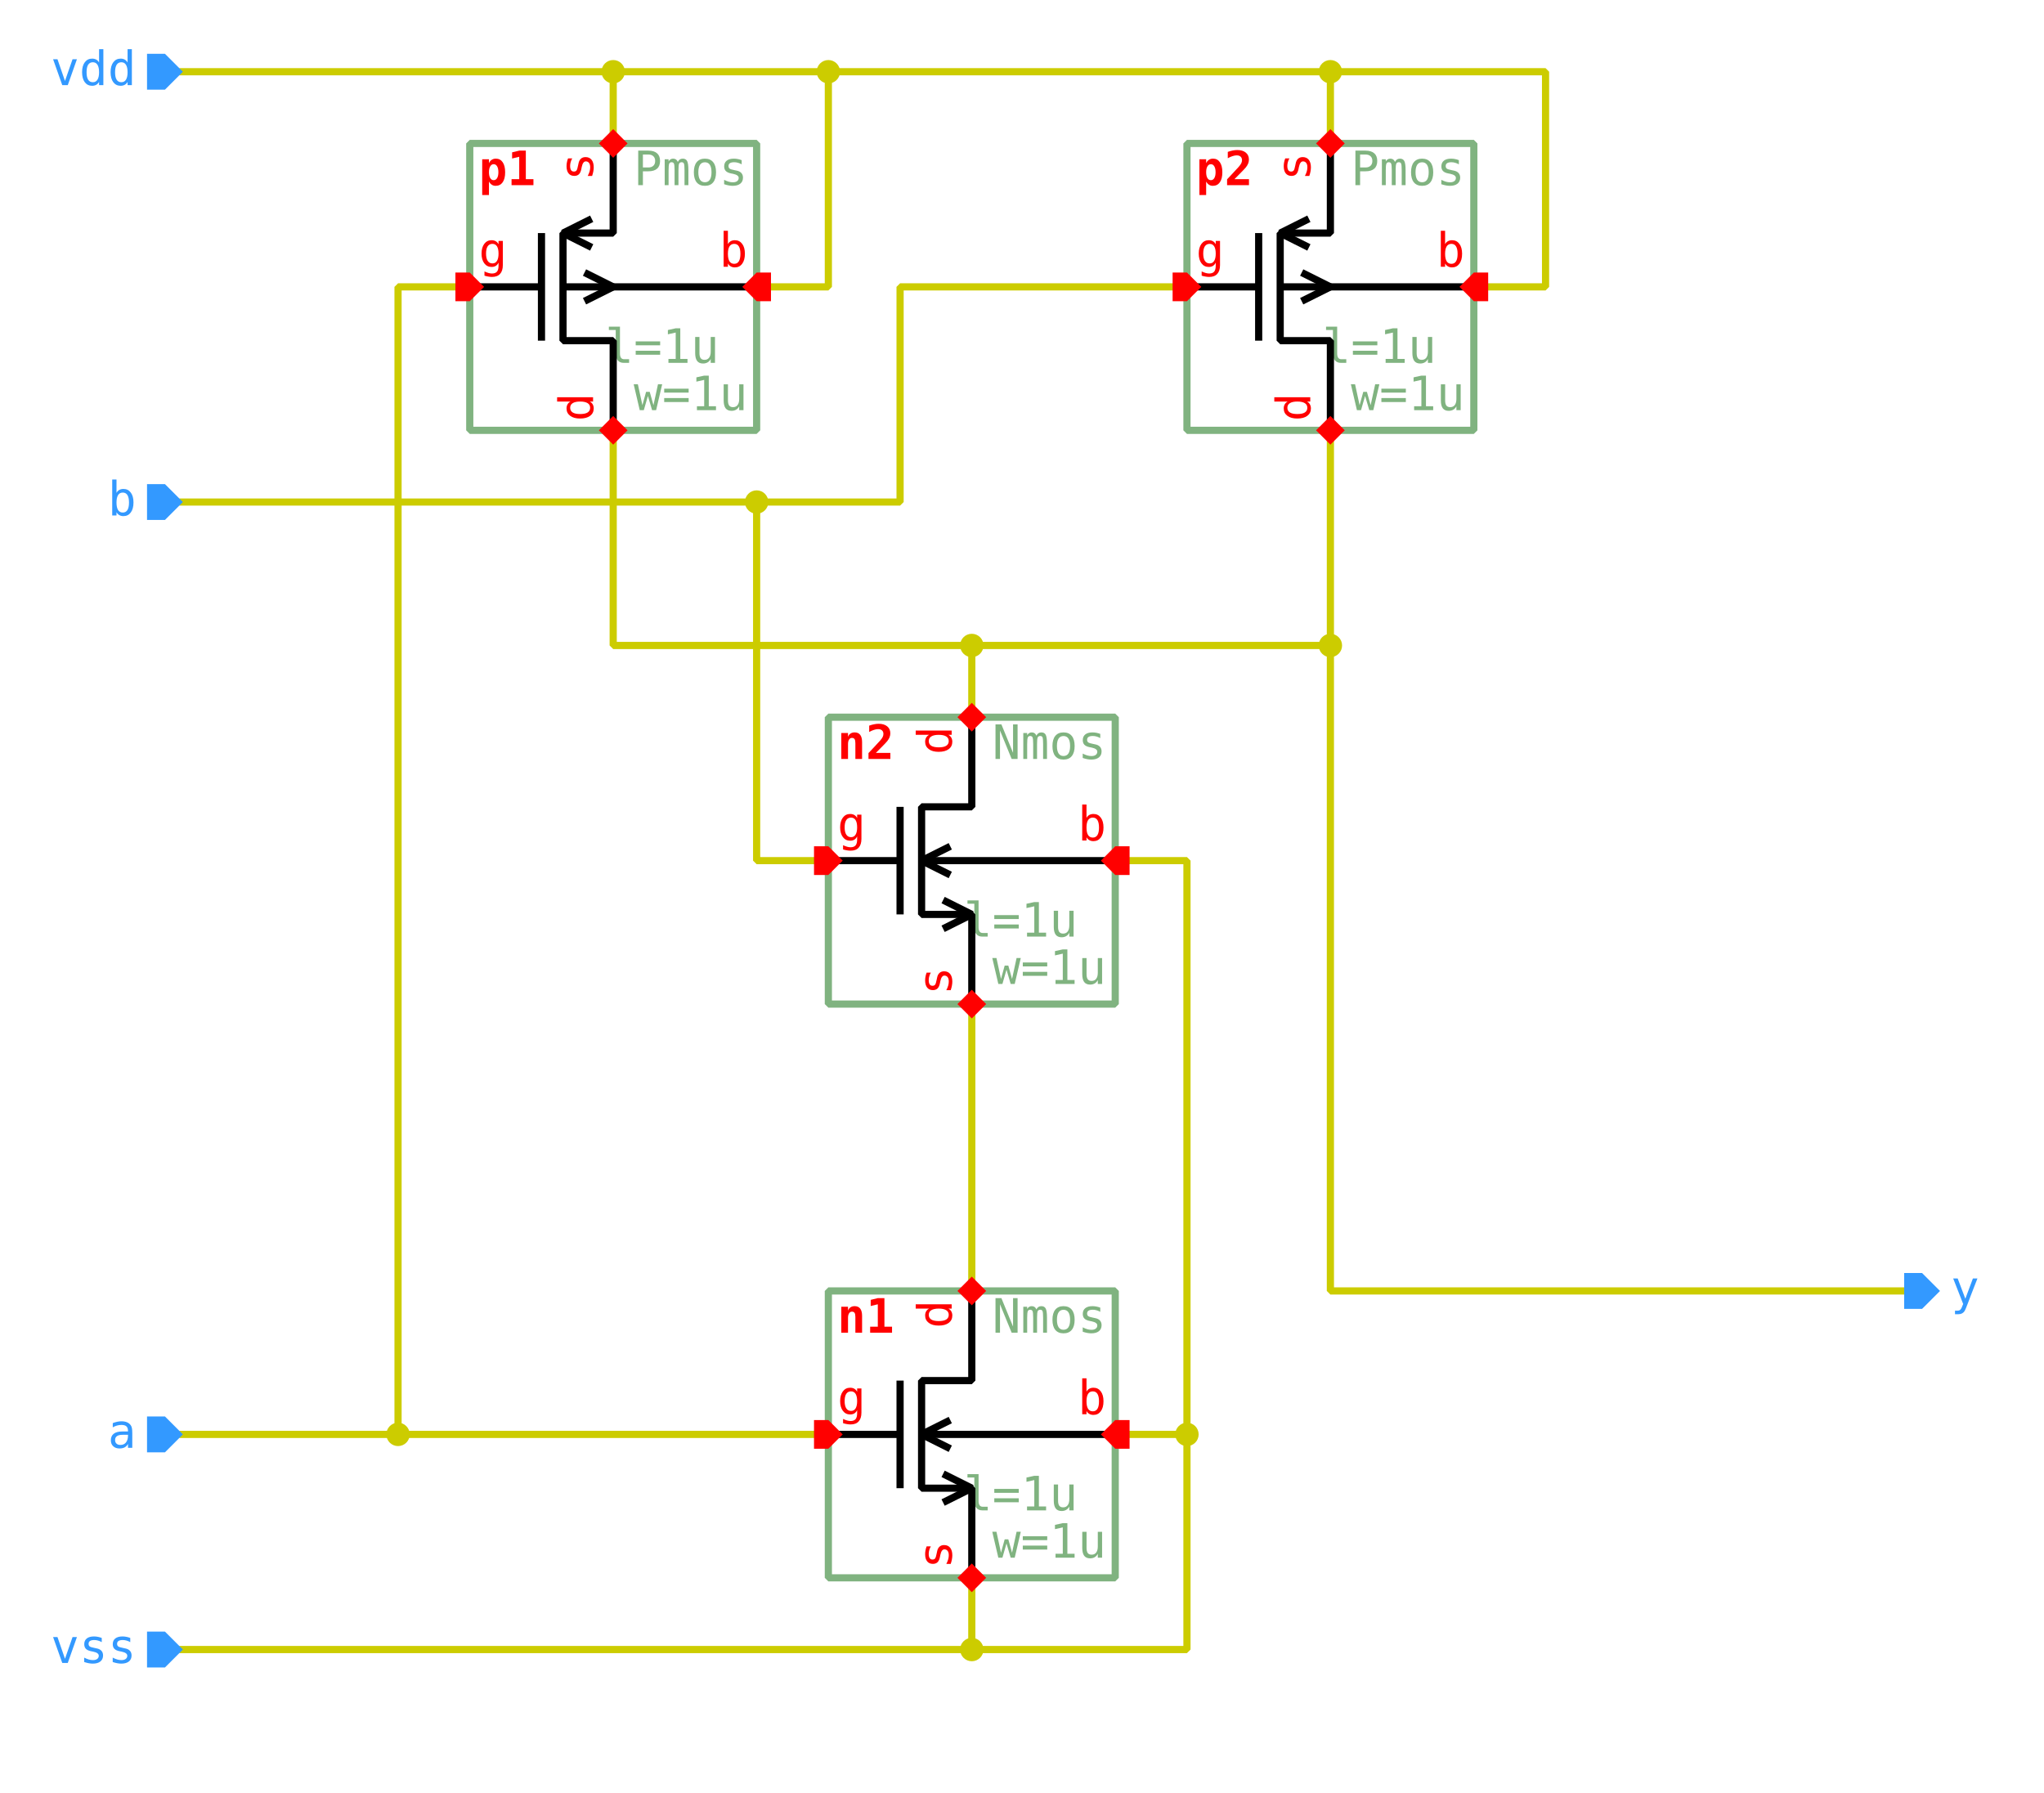
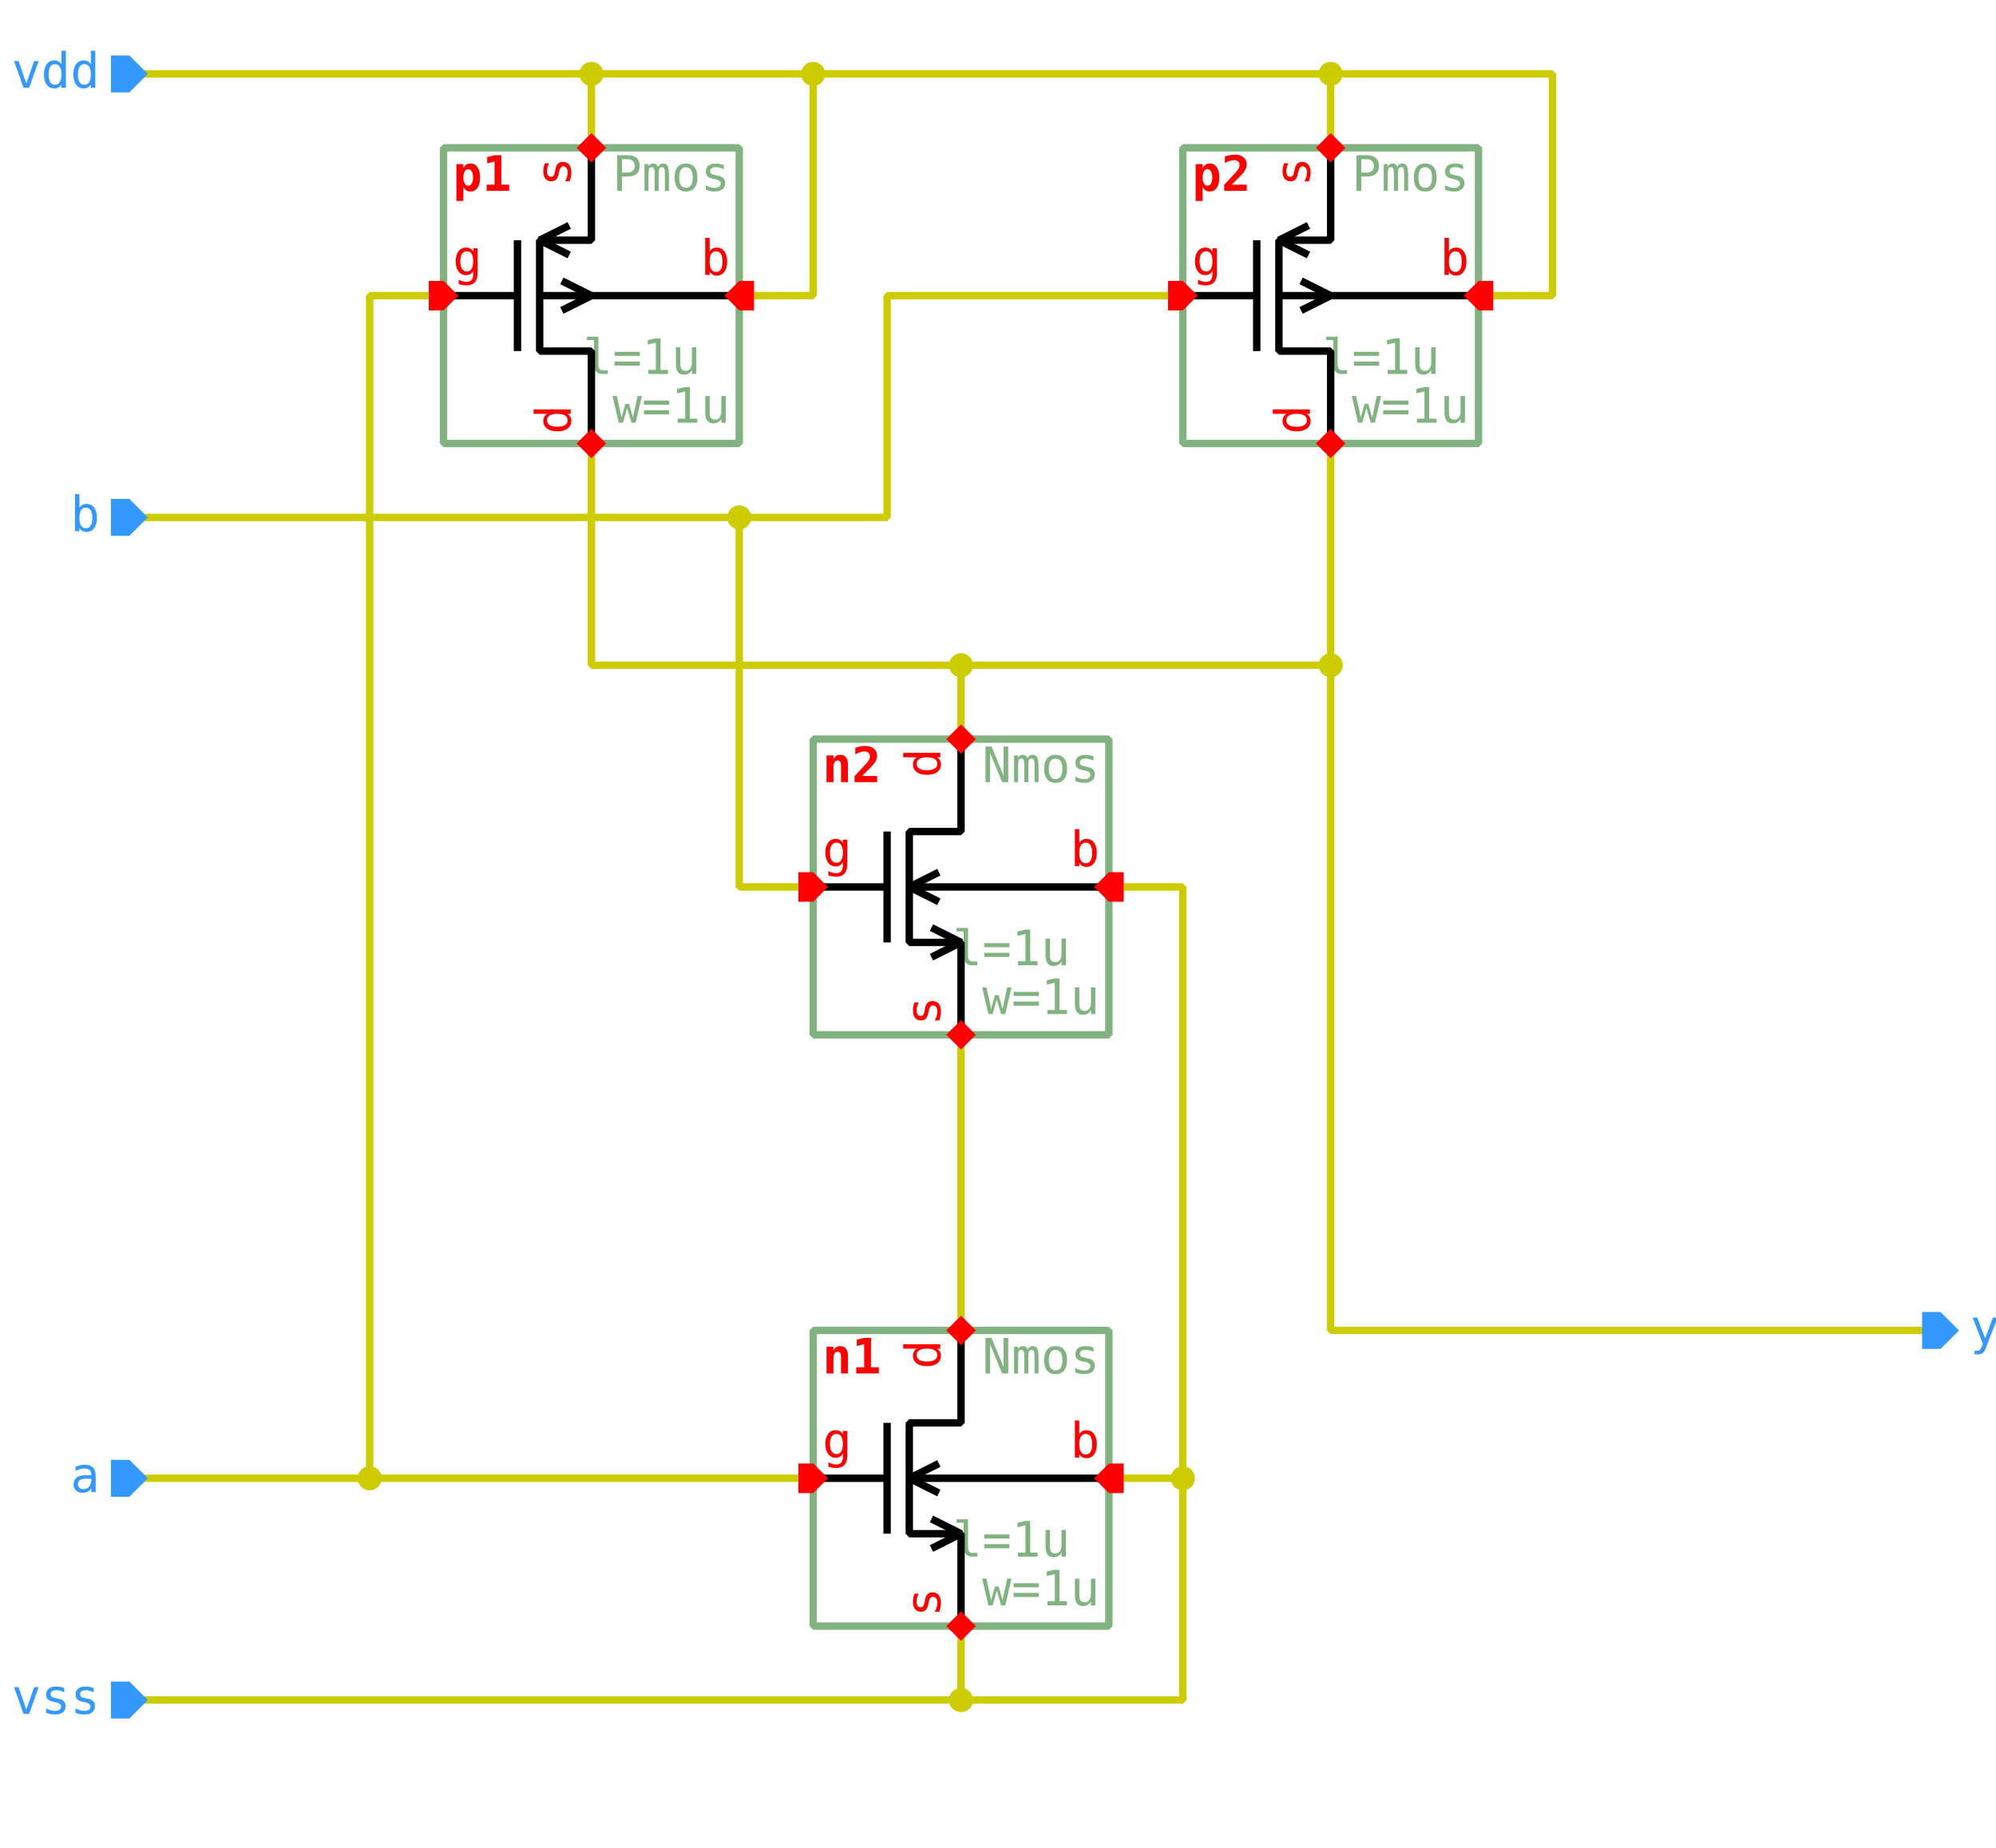
- <svg xmlns="http://www.w3.org/2000/svg" width="997.5px" height="875.0px" viewBox="-1.55 -1.0 28.5 25.0">
+ <svg xmlns="http://www.w3.org/2000/svg" width="945.0px" height="875.0px" viewBox="-1.0 -1.0 27.0 25.0">
  <style type="text/css">svg { stroke-linecap: butt; stroke-linejoin: bevel; } text { font-size: 11pt; font-family: "Inconsolata", monospace; font-stretch: 75%; } .instanceName { font-weight: bold; fill: #f00; } .pinLabel, .pinArrow { fill: #f00; } .params, .cellName { fill: #80b380; } .symbolOutline { stroke: #80b380; } .symbolPoly { stroke: #000; } .symbolOutline, .symbolPoly, .schemWire, .tapPoint { fill: none; stroke-width: 0.1; } .grid { fill: #ccc; } .schemWire, .tapPoint { stroke: #cc0; } .schemWire { stroke-linecap: square; } .connPoint, .tapPointLabel { fill: #cc0; } .portArrow, .portLabel { fill: #39f; }</style>
  <g transform="matrix(1 0 0 -1 0 23.0)">
    <path d="M1.0 23.0 L2.0 23.0 L7.0 23.0 L7.0 22.0" class="schemWire" />
    <path d="M7.0 23.0 L10.0 23.0 L10.0 20.0 L9.0 20.0" class="schemWire" />
    <path d="M10.0 23.0 L17.0 23.0 L17.0 22.0" class="schemWire" />
    <path d="M17.0 23.0 L20.0 23.0 L20.0 20.0 L19.0 20.0" class="schemWire" />
    <path d="M1.0 1.0 L2.0 1.0 L12.0 1.0 L12.0 2.0" class="schemWire" />
    <path d="M12.0 1.0 L15.0 1.0 L15.0 4.0 L14.0 4.0" class="schemWire" />
    <path d="M15.0 4.0 L15.0 12.0 L14.0 12.0" class="schemWire" />
    <path d="M25.0 6.0 L24.0 6.0 L17.0 6.0 L17.0 15.0 L17.0 18.0" class="schemWire" />
    <path d="M17.0 15.0 L12.0 15.0 L12.0 14.0" class="schemWire" />
    <path d="M12.0 15.0 L7.0 15.0 L7.0 18.0" class="schemWire" />
    <path d="M1.0 4.0 L2.0 4.0 L4.0 4.0 L10.0 4.0" class="schemWire" />
    <path d="M4.0 4.0 L4.0 20.0 L5.0 20.0" class="schemWire" />
    <path d="M1.0 17.0 L2.0 17.0 L9.0 17.0 L9.0 12.0 L10.0 12.0" class="schemWire" />
    <path d="M9.0 17.0 L11.0 17.0 L11.0 20.0 L15.0 20.0" class="schemWire" />
    <path d="M12.0 6.0 L12.0 10.0" class="schemWire" />
    <circle cx="17.0" cy="15.0" r="0.163" class="connPoint" />
    <circle cx="12.0" cy="15.0" r="0.163" class="connPoint" />
    <circle cx="4.0" cy="4.0" r="0.163" class="connPoint" />
    <circle cx="9.0" cy="17.0" r="0.163" class="connPoint" />
    <circle cx="17.0" cy="23.0" r="0.163" class="connPoint" />
    <circle cx="7.0" cy="23.0" r="0.163" class="connPoint" />
    <circle cx="10.0" cy="23.0" r="0.163" class="connPoint" />
    <circle cx="15.0" cy="4.0" r="0.163" class="connPoint" />
    <circle cx="12.0" cy="1.0" r="0.163" class="connPoint" />
    <g>
      <rect x="10.0" y="2.0" width="4.0" height="4.0" class="symbolOutline" />
      <text transform="matrix(0.045 0 0 -0.045 13.875 5.875)" dominant-baseline="hanging" text-anchor="end" class="cellName">Nmos</text>
      <text transform="matrix(0.045 0 0 -0.045 13.875 2.125)" dominant-baseline="ideographic" text-anchor="end" class="params">
        <tspan x="0" y="-1em">l=1u</tspan>
        <tspan x="0" y="0em">w=1u</tspan>
      </text>
      <text transform="matrix(0.045 0 0 -0.045 10.125 5.875)" dominant-baseline="hanging" text-anchor="start" class="instanceName">n1</text>
      <path d="M2.0 0.0 L2.0 1.25 L1.3 1.25 L1.3 2.75 L2.0 2.75 L2.0 4.0" transform="matrix(1 0 0 1 10.0 2.0)" class="symbolPoly" />
      <path d="M1.0 1.25 L1.0 2.75" transform="matrix(1 0 0 1 10.0 2.0)" class="symbolPoly" />
      <path d="M0.0 2.0 L1.0 2.0" transform="matrix(1 0 0 1 10.0 2.0)" class="symbolPoly" />
      <path d="M4.0 2.0 L1.3 2.0" transform="matrix(1 0 0 1 10.0 2.0)" class="symbolPoly" />
      <path d="M1.7 1.8 L1.3 2.0 L1.7 2.2" transform="matrix(1 0 0 1 10.0 2.0)" class="symbolPoly" />
      <path d="M1.6 1.05 L2.0 1.25 L1.6 1.45" transform="matrix(1 0 0 1 10.0 2.0)" class="symbolPoly" />
      <path d="M0 0 L0.2 -0.2 L0.2 -0.4 L0 -0.4 L-0.2 -0.4 L-0.2 -0.2 Z" transform="matrix(0 -1 1 0 10.2 4.0)" class="pinArrow" />
      <text transform="matrix(0.045 0 0 -0.045 10.125 4.125)" dominant-baseline="ideographic" text-anchor="start" class="pinLabel">g</text>
      <path d="M0 0 L0.2 -0.2 L0.2 -0.2 L0 -0.4 L-0.2 -0.2 L-0.2 -0.2 Z" transform="matrix(1 0 0 1 12.0 2.2)" class="pinArrow" />
      <text transform="matrix(0 0.045 0.045 0 11.875 2.125)" dominant-baseline="ideographic" text-anchor="start" class="pinLabel">s</text>
      <path d="M0 0 L0.2 -0.2 L0.2 -0.2 L0 -0.4 L-0.2 -0.2 L-0.2 -0.2 Z" transform="matrix(-1 0 0 -1 12.0 5.8)" class="pinArrow" />
      <text transform="matrix(0 0.045 0.045 0 11.875 5.875)" dominant-baseline="ideographic" text-anchor="end" class="pinLabel">d</text>
      <path d="M0 0 L0.2 -0.2 L0.2 -0.4 L0 -0.4 L-0.2 -0.4 L-0.2 -0.2 Z" transform="matrix(0 1 -1 0 13.8 4.0)" class="pinArrow" />
      <text transform="matrix(0.045 0 0 -0.045 13.875 4.125)" dominant-baseline="ideographic" text-anchor="end" class="pinLabel">b</text>
    </g>
    <g>
      <rect x="10.0" y="10.0" width="4.0" height="4.0" class="symbolOutline" />
      <text transform="matrix(0.045 0 0 -0.045 13.875 13.875)" dominant-baseline="hanging" text-anchor="end" class="cellName">Nmos</text>
      <text transform="matrix(0.045 0 0 -0.045 13.875 10.125)" dominant-baseline="ideographic" text-anchor="end" class="params">
        <tspan x="0" y="-1em">l=1u</tspan>
        <tspan x="0" y="0em">w=1u</tspan>
      </text>
      <text transform="matrix(0.045 0 0 -0.045 10.125 13.875)" dominant-baseline="hanging" text-anchor="start" class="instanceName">n2</text>
      <path d="M2.0 0.0 L2.0 1.25 L1.3 1.25 L1.3 2.75 L2.0 2.75 L2.0 4.0" transform="matrix(1 0 0 1 10.0 10.0)" class="symbolPoly" />
      <path d="M1.0 1.25 L1.0 2.75" transform="matrix(1 0 0 1 10.0 10.0)" class="symbolPoly" />
      <path d="M0.0 2.0 L1.0 2.0" transform="matrix(1 0 0 1 10.0 10.0)" class="symbolPoly" />
      <path d="M4.0 2.0 L1.3 2.0" transform="matrix(1 0 0 1 10.0 10.0)" class="symbolPoly" />
      <path d="M1.7 1.8 L1.3 2.0 L1.7 2.2" transform="matrix(1 0 0 1 10.0 10.0)" class="symbolPoly" />
      <path d="M1.6 1.05 L2.0 1.25 L1.6 1.45" transform="matrix(1 0 0 1 10.0 10.0)" class="symbolPoly" />
      <path d="M0 0 L0.2 -0.2 L0.2 -0.4 L0 -0.4 L-0.2 -0.4 L-0.2 -0.2 Z" transform="matrix(0 -1 1 0 10.2 12.0)" class="pinArrow" />
      <text transform="matrix(0.045 0 0 -0.045 10.125 12.125)" dominant-baseline="ideographic" text-anchor="start" class="pinLabel">g</text>
      <path d="M0 0 L0.2 -0.2 L0.2 -0.2 L0 -0.4 L-0.2 -0.2 L-0.2 -0.2 Z" transform="matrix(1 0 0 1 12.0 10.2)" class="pinArrow" />
      <text transform="matrix(0 0.045 0.045 0 11.875 10.125)" dominant-baseline="ideographic" text-anchor="start" class="pinLabel">s</text>
      <path d="M0 0 L0.2 -0.2 L0.2 -0.2 L0 -0.4 L-0.2 -0.2 L-0.2 -0.2 Z" transform="matrix(-1 0 0 -1 12.0 13.8)" class="pinArrow" />
      <text transform="matrix(0 0.045 0.045 0 11.875 13.875)" dominant-baseline="ideographic" text-anchor="end" class="pinLabel">d</text>
      <path d="M0 0 L0.2 -0.2 L0.2 -0.4 L0 -0.4 L-0.2 -0.4 L-0.2 -0.2 Z" transform="matrix(0 1 -1 0 13.8 12.0)" class="pinArrow" />
      <text transform="matrix(0.045 0 0 -0.045 13.875 12.125)" dominant-baseline="ideographic" text-anchor="end" class="pinLabel">b</text>
    </g>
    <g>
      <rect x="5.0" y="18.0" width="4.0" height="4.0" class="symbolOutline" />
      <text transform="matrix(0.045 0 0 -0.045 8.875 21.875)" dominant-baseline="hanging" text-anchor="end" class="cellName">Pmos</text>
      <text transform="matrix(0.045 0 0 -0.045 8.875 18.125)" dominant-baseline="ideographic" text-anchor="end" class="params">
        <tspan x="0" y="-1em">l=1u</tspan>
        <tspan x="0" y="0em">w=1u</tspan>
      </text>
      <text transform="matrix(0.045 0 0 -0.045 5.125 21.875)" dominant-baseline="hanging" text-anchor="start" class="instanceName">p1</text>
      <path d="M2.0 0.0 L2.0 1.25 L1.3 1.25 L1.3 2.75 L2.0 2.75 L2.0 4.0" transform="matrix(1 0 0 1 5.0 18.0)" class="symbolPoly" />
      <path d="M1.0 1.25 L1.0 2.75" transform="matrix(1 0 0 1 5.0 18.0)" class="symbolPoly" />
      <path d="M0.0 2.0 L1.0 2.0" transform="matrix(1 0 0 1 5.0 18.0)" class="symbolPoly" />
      <path d="M4.0 2.0 L1.3 2.0" transform="matrix(1 0 0 1 5.0 18.0)" class="symbolPoly" />
      <path d="M1.7 2.55 L1.3 2.75 L1.7 2.95" transform="matrix(1 0 0 1 5.0 18.0)" class="symbolPoly" />
      <path d="M1.6 1.8 L2.0 2.0 L1.6 2.2" transform="matrix(1 0 0 1 5.0 18.0)" class="symbolPoly" />
      <path d="M0 0 L0.2 -0.2 L0.2 -0.4 L0 -0.4 L-0.2 -0.4 L-0.2 -0.2 Z" transform="matrix(0 -1 1 0 5.2 20.0)" class="pinArrow" />
      <text transform="matrix(0.045 0 0 -0.045 5.125 20.125)" dominant-baseline="ideographic" text-anchor="start" class="pinLabel">g</text>
      <path d="M0 0 L0.2 -0.2 L0.2 -0.2 L0 -0.4 L-0.2 -0.2 L-0.2 -0.2 Z" transform="matrix(1 0 0 1 7.0 18.2)" class="pinArrow" />
      <text transform="matrix(0 0.045 0.045 0 6.875 18.125)" dominant-baseline="ideographic" text-anchor="start" class="pinLabel">d</text>
      <path d="M0 0 L0.2 -0.2 L0.2 -0.2 L0 -0.4 L-0.2 -0.2 L-0.2 -0.2 Z" transform="matrix(-1 0 0 -1 7.0 21.8)" class="pinArrow" />
      <text transform="matrix(0 0.045 0.045 0 6.875 21.875)" dominant-baseline="ideographic" text-anchor="end" class="pinLabel">s</text>
      <path d="M0 0 L0.2 -0.2 L0.2 -0.4 L0 -0.4 L-0.2 -0.4 L-0.2 -0.2 Z" transform="matrix(0 1 -1 0 8.8 20.0)" class="pinArrow" />
      <text transform="matrix(0.045 0 0 -0.045 8.875 20.125)" dominant-baseline="ideographic" text-anchor="end" class="pinLabel">b</text>
    </g>
    <g>
      <rect x="15.0" y="18.0" width="4.0" height="4.0" class="symbolOutline" />
      <text transform="matrix(0.045 0 0 -0.045 18.875 21.875)" dominant-baseline="hanging" text-anchor="end" class="cellName">Pmos</text>
      <text transform="matrix(0.045 0 0 -0.045 18.875 18.125)" dominant-baseline="ideographic" text-anchor="end" class="params">
        <tspan x="0" y="-1em">l=1u</tspan>
        <tspan x="0" y="0em">w=1u</tspan>
      </text>
      <text transform="matrix(0.045 0 0 -0.045 15.125 21.875)" dominant-baseline="hanging" text-anchor="start" class="instanceName">p2</text>
      <path d="M2.0 0.0 L2.0 1.25 L1.3 1.25 L1.3 2.75 L2.0 2.75 L2.0 4.0" transform="matrix(1 0 0 1 15.0 18.0)" class="symbolPoly" />
      <path d="M1.0 1.25 L1.0 2.75" transform="matrix(1 0 0 1 15.0 18.0)" class="symbolPoly" />
      <path d="M0.0 2.0 L1.0 2.0" transform="matrix(1 0 0 1 15.0 18.0)" class="symbolPoly" />
      <path d="M4.0 2.0 L1.3 2.0" transform="matrix(1 0 0 1 15.0 18.0)" class="symbolPoly" />
      <path d="M1.7 2.55 L1.3 2.75 L1.7 2.95" transform="matrix(1 0 0 1 15.0 18.0)" class="symbolPoly" />
      <path d="M1.6 1.8 L2.0 2.0 L1.6 2.2" transform="matrix(1 0 0 1 15.0 18.0)" class="symbolPoly" />
      <path d="M0 0 L0.2 -0.2 L0.2 -0.4 L0 -0.4 L-0.2 -0.4 L-0.2 -0.2 Z" transform="matrix(0 -1 1 0 15.2 20.0)" class="pinArrow" />
      <text transform="matrix(0.045 0 0 -0.045 15.125 20.125)" dominant-baseline="ideographic" text-anchor="start" class="pinLabel">g</text>
      <path d="M0 0 L0.2 -0.2 L0.2 -0.2 L0 -0.4 L-0.2 -0.2 L-0.2 -0.2 Z" transform="matrix(1 0 0 1 17.0 18.2)" class="pinArrow" />
      <text transform="matrix(0 0.045 0.045 0 16.875 18.125)" dominant-baseline="ideographic" text-anchor="start" class="pinLabel">d</text>
      <path d="M0 0 L0.2 -0.2 L0.2 -0.2 L0 -0.4 L-0.2 -0.2 L-0.2 -0.2 Z" transform="matrix(-1 0 0 -1 17.0 21.8)" class="pinArrow" />
      <text transform="matrix(0 0.045 0.045 0 16.875 21.875)" dominant-baseline="ideographic" text-anchor="end" class="pinLabel">s</text>
      <path d="M0 0 L0.2 -0.2 L0.2 -0.4 L0 -0.4 L-0.2 -0.4 L-0.2 -0.2 Z" transform="matrix(0 1 -1 0 18.8 20.0)" class="pinArrow" />
      <text transform="matrix(0.045 0 0 -0.045 18.875 20.125)" dominant-baseline="ideographic" text-anchor="end" class="pinLabel">b</text>
    </g>
    <g>
      <path d="M0 0 L0.25 0 L0.25 -0.25 L0 -0.5 L-0.25 -0.25 L-0.25 0 Z" transform="matrix(0 1 -1 0 25.0 6.0)" class="portArrow" />
      <text transform="matrix(0.045 0 0 -0.045 25.65 6.0)" dominant-baseline="middle" text-anchor="start" class="portLabel">y</text>
    </g>
    <g>
      <path d="M0 0 L0.25 -0.25 L0.25 -0.5 L0 -0.5 L-0.25 -0.5 L-0.25 -0.25 Z" transform="matrix(0 -1 1 0 1.0 4.0)" class="portArrow" />
      <text transform="matrix(0.045 0 0 -0.045 0.35 4.0)" dominant-baseline="middle" text-anchor="end" class="portLabel">a</text>
    </g>
    <g>
      <path d="M0 0 L0.25 -0.25 L0.25 -0.5 L0 -0.5 L-0.25 -0.5 L-0.25 -0.25 Z" transform="matrix(0 -1 1 0 1.0 17.0)" class="portArrow" />
      <text transform="matrix(0.045 0 0 -0.045 0.35 17.0)" dominant-baseline="middle" text-anchor="end" class="portLabel">b</text>
    </g>
    <g>
      <path d="M0 0 L0.25 -0.25 L0.25 -0.5 L0 -0.5 L-0.25 -0.5 L-0.25 -0.25 Z" transform="matrix(0 -1 1 0 1.0 23.0)" class="portArrow" />
      <text transform="matrix(0.045 0 0 -0.045 0.35 23.0)" dominant-baseline="middle" text-anchor="end" class="portLabel">vdd</text>
    </g>
    <g>
      <path d="M0 0 L0.25 -0.25 L0.25 -0.5 L0 -0.5 L-0.25 -0.5 L-0.25 -0.25 Z" transform="matrix(0 -1 1 0 1.0 1.0)" class="portArrow" />
      <text transform="matrix(0.045 0 0 -0.045 0.35 1.0)" dominant-baseline="middle" text-anchor="end" class="portLabel">vss</text>
    </g>
  </g>
</svg>
